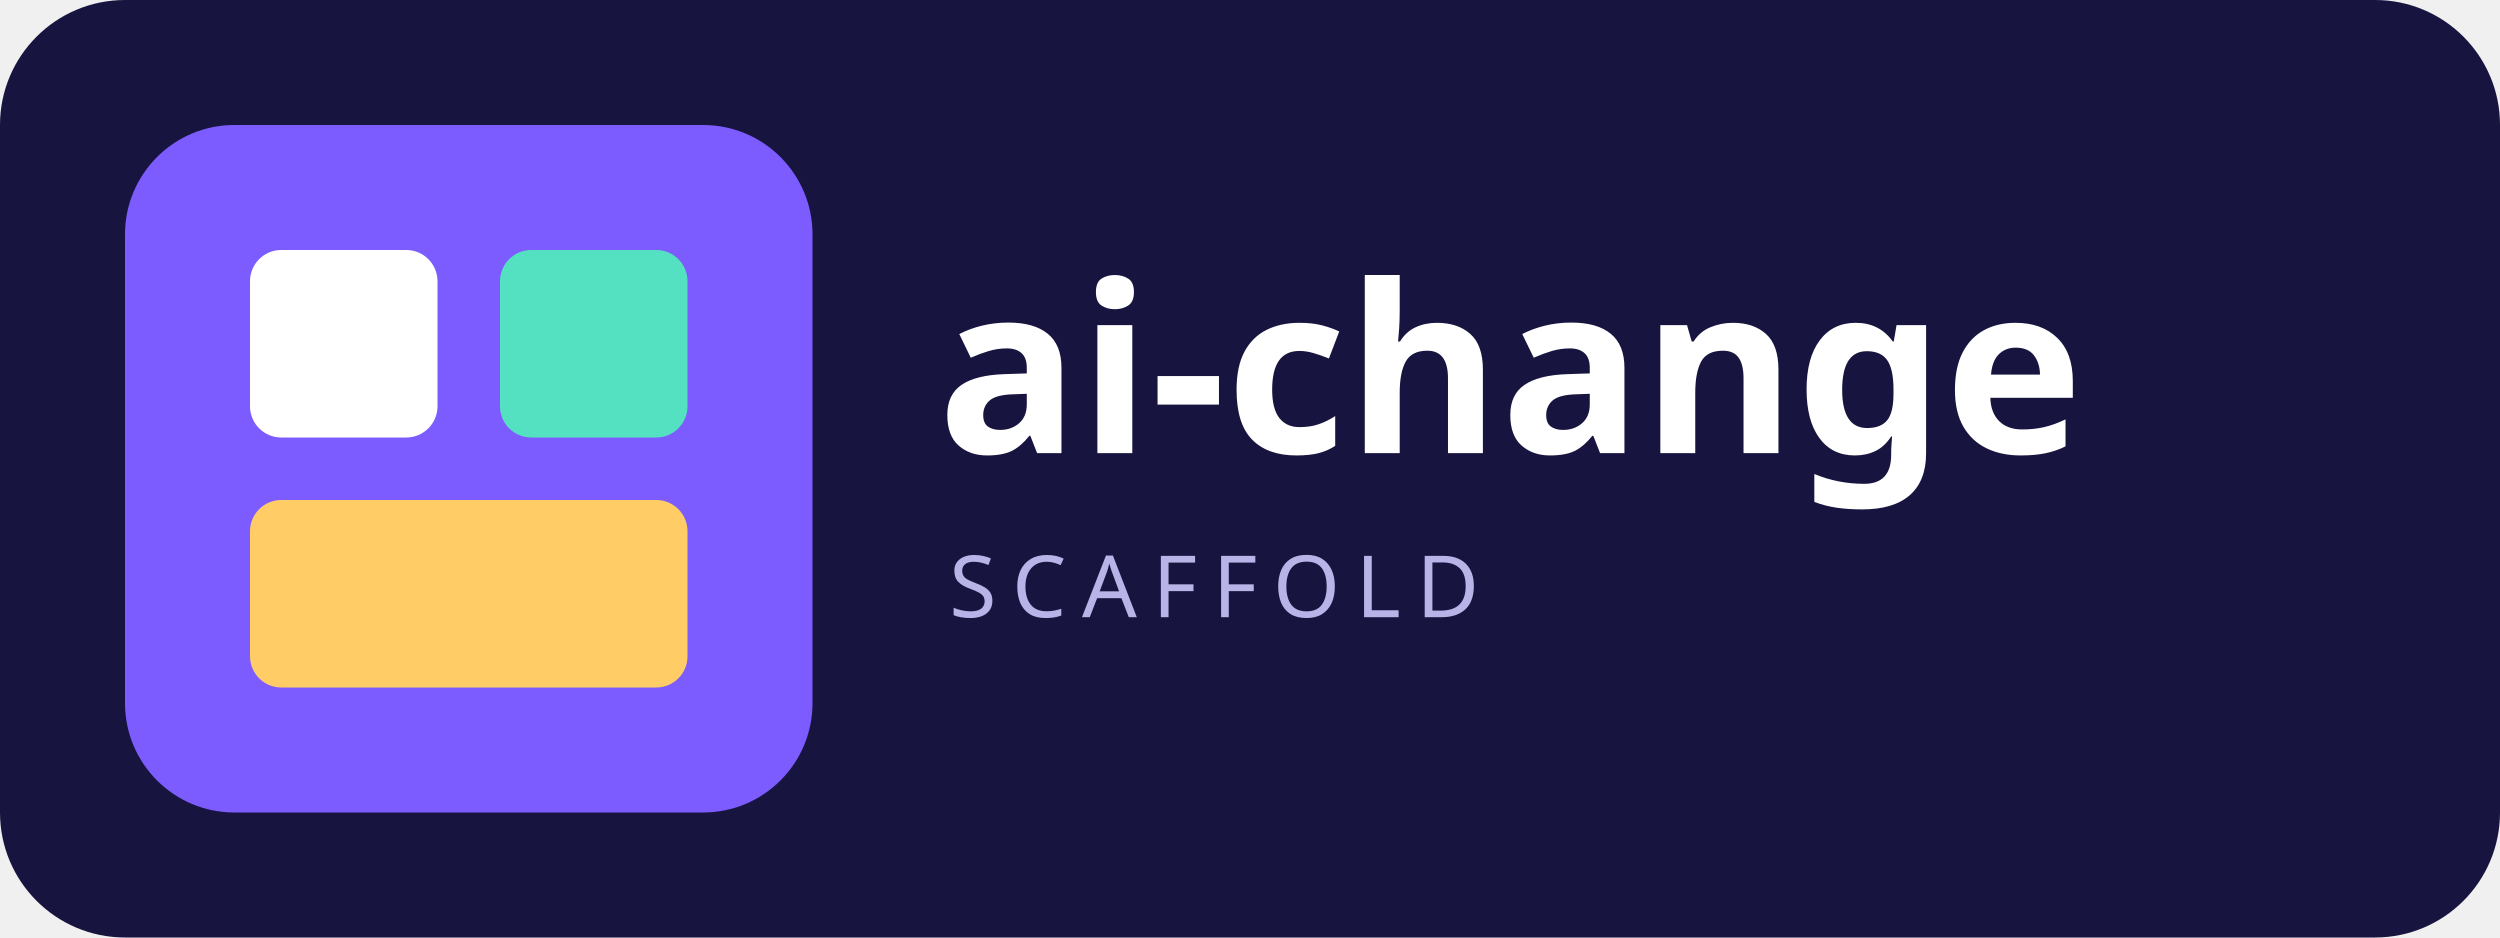
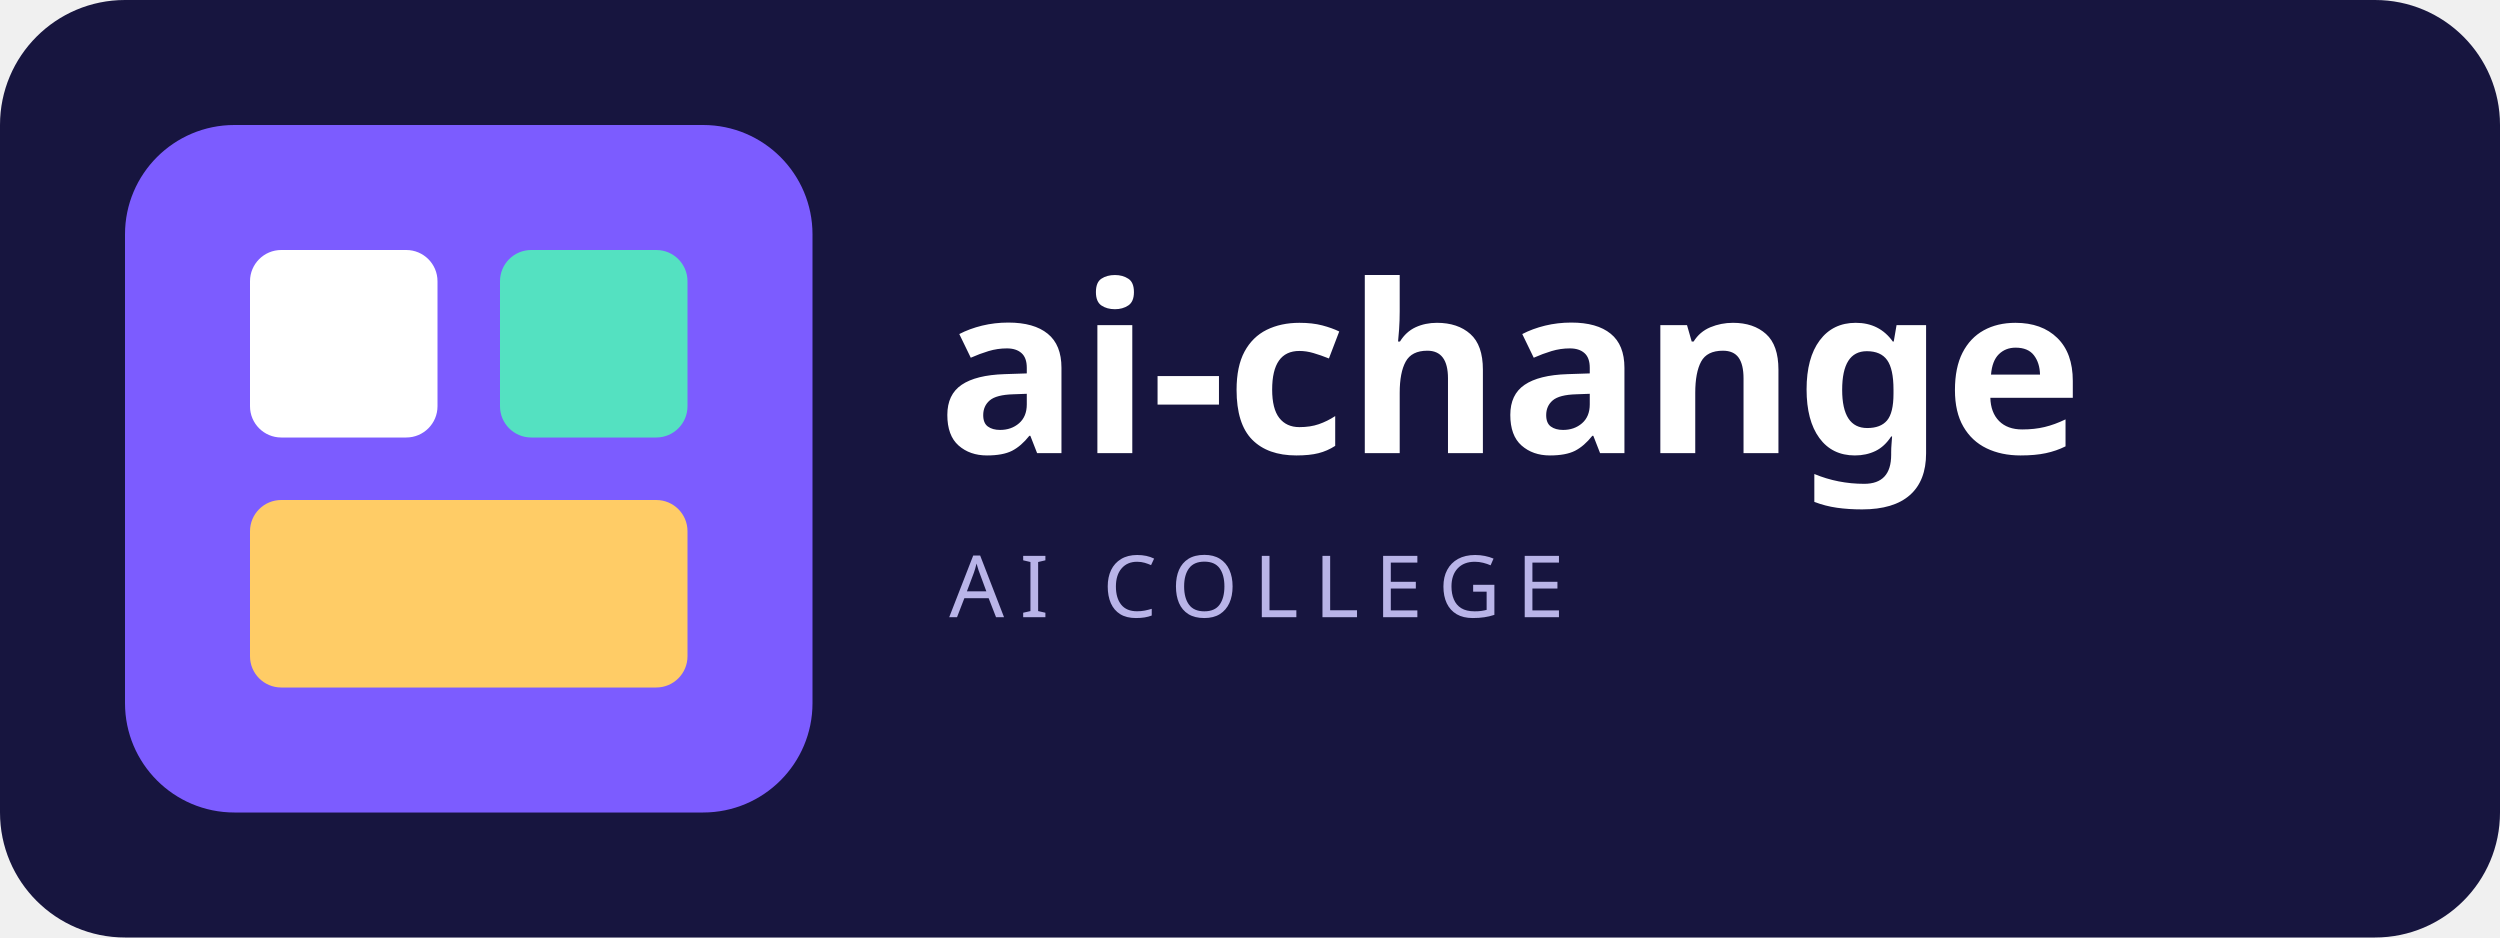
<svg xmlns="http://www.w3.org/2000/svg" viewBox="0 0 640 240" role="img" aria-labelledby="title desc">
  <rect width="640" height="240" rx="32" fill="#17153f" />
  <rect x="32" y="32" width="176" height="176" rx="28" fill="#7c5cff" />
  <rect x="64" y="64" width="48" height="48" rx="8" fill="#ffffff" />
  <rect x="128" y="64" width="48" height="48" rx="8" fill="#54e1c1" />
  <rect x="64" y="128" width="112" height="48" rx="8" fill="#ffcc66" />
  <text x="240" y="116" fill="#ffffff" font-family="system-ui, sans-serif" font-size="60" font-weight="800">ai-change</text>
-   <text x="243" y="158" fill="#b9b4e8" font-family="system-ui, sans-serif" font-size="22" letter-spacing="4">SCAFFOLD</text>
+   <text x="243" y="158" fill="#b9b4e8" font-family="system-ui, sans-serif" font-size="22" letter-spacing="4">AI COLLEGE</text>
</svg>
